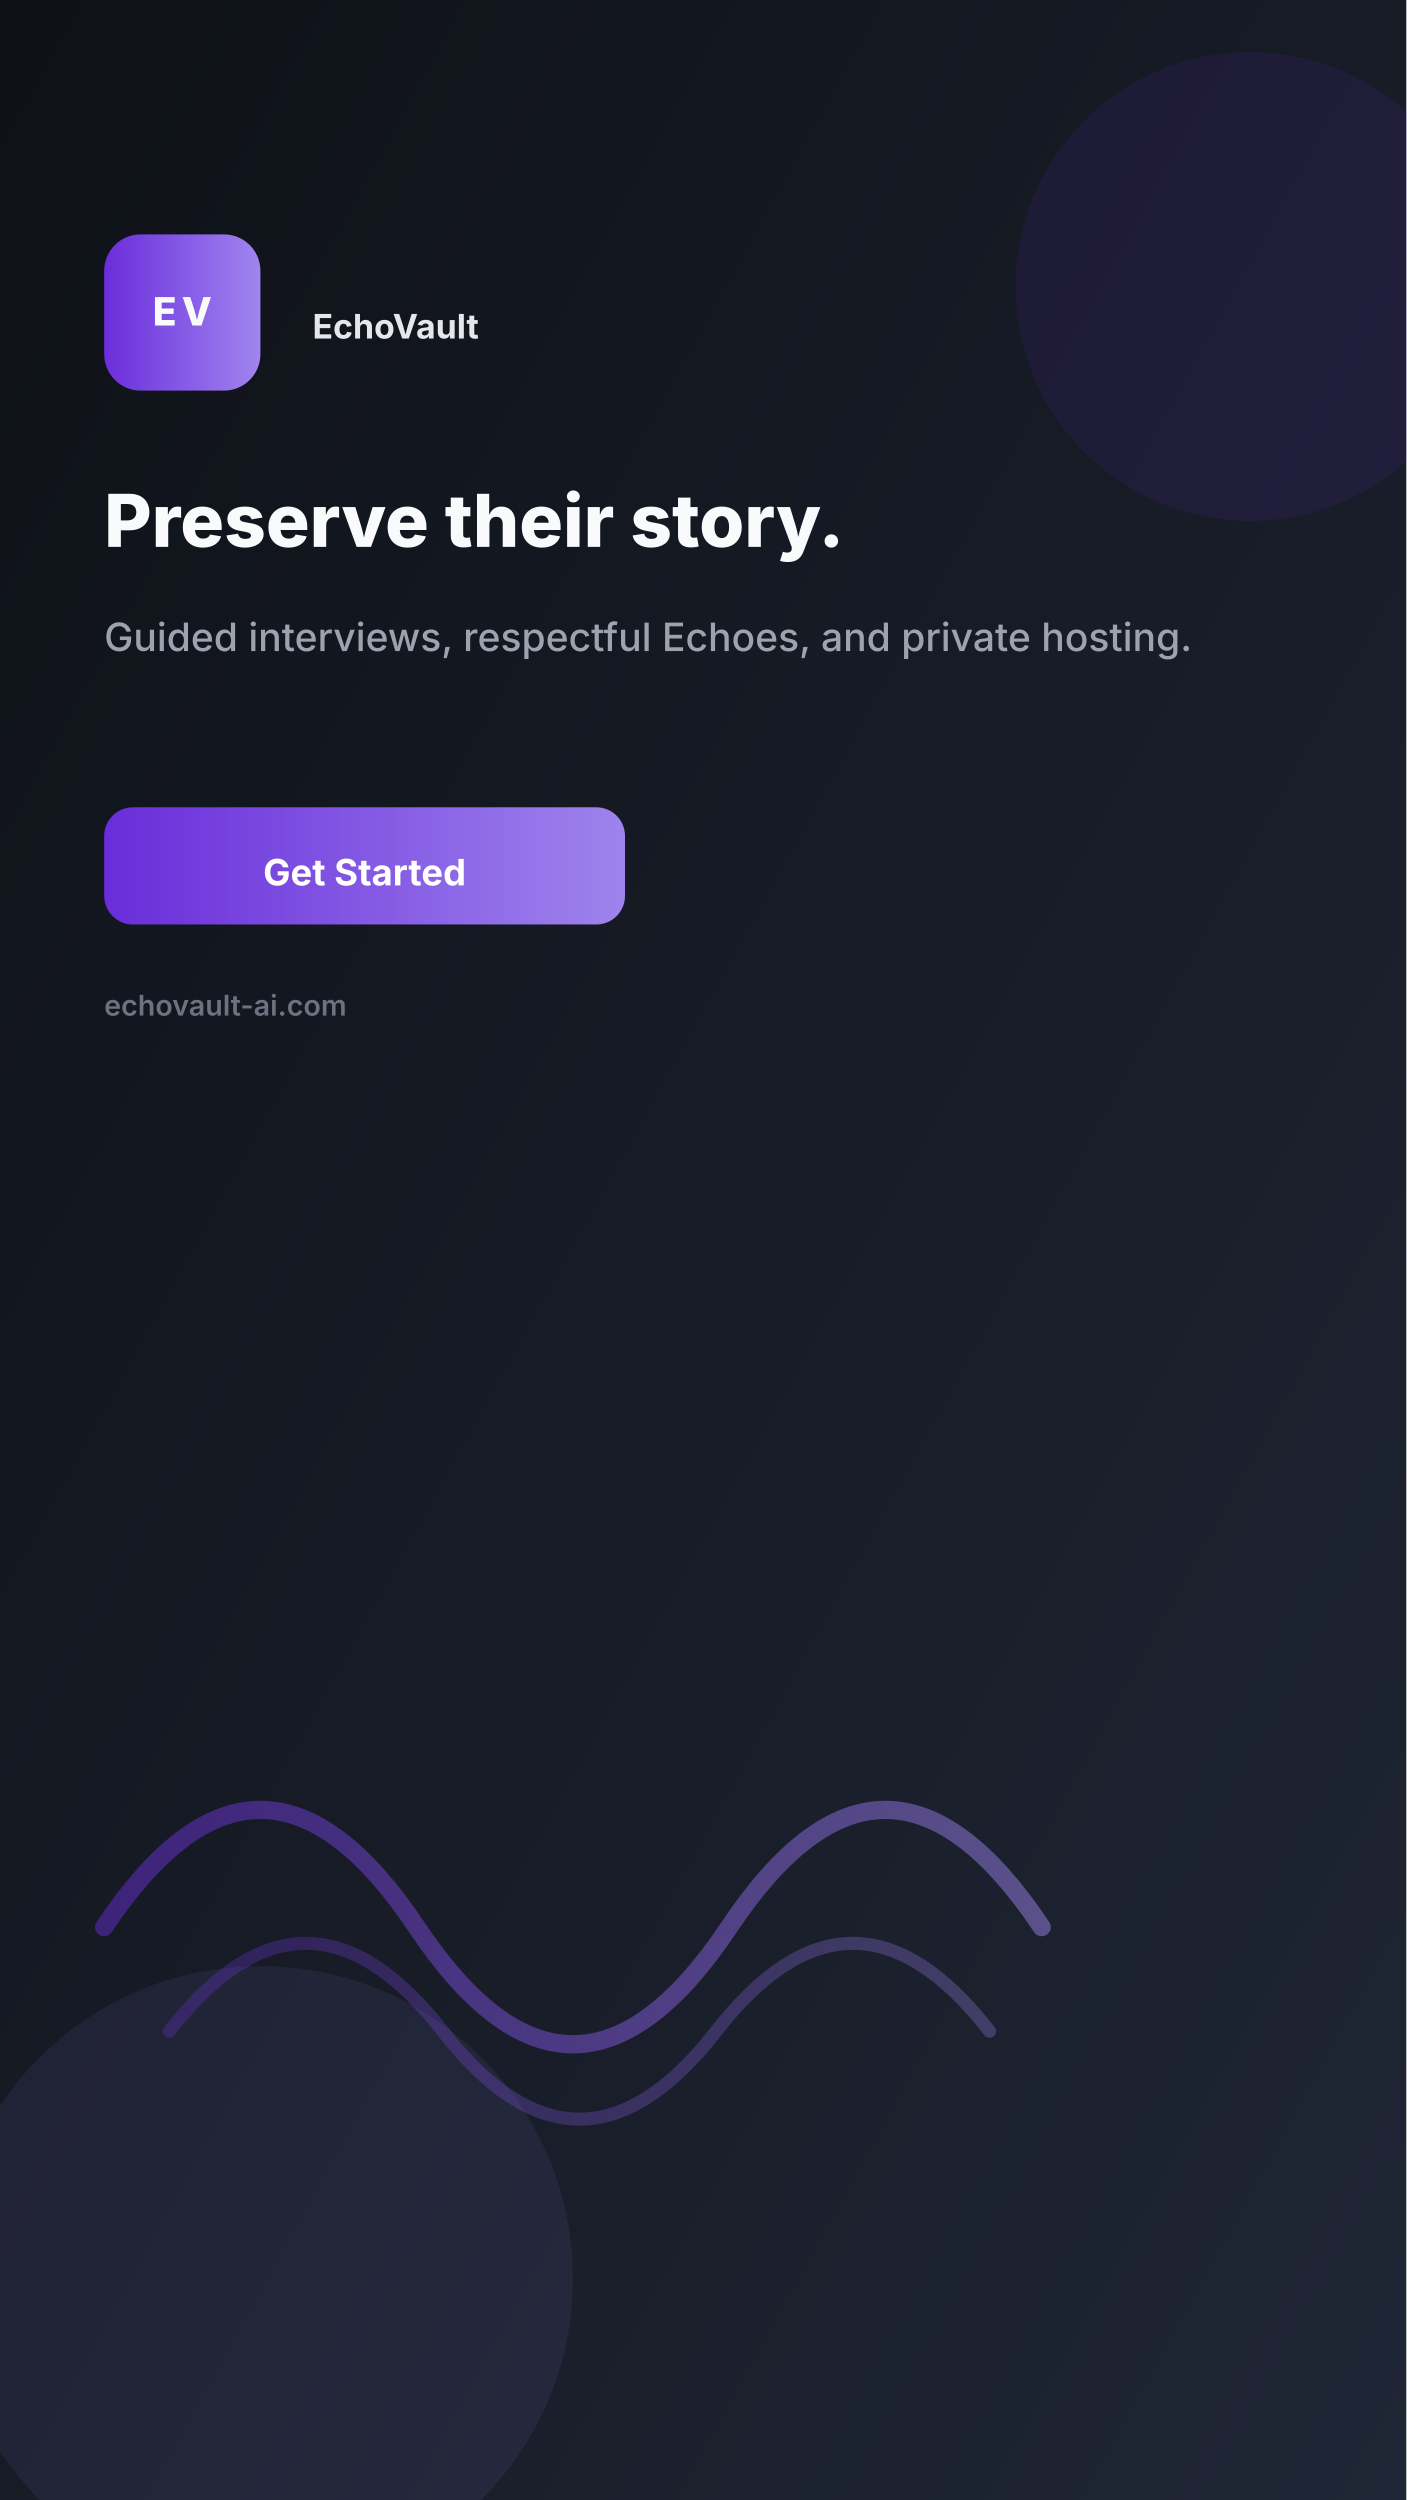
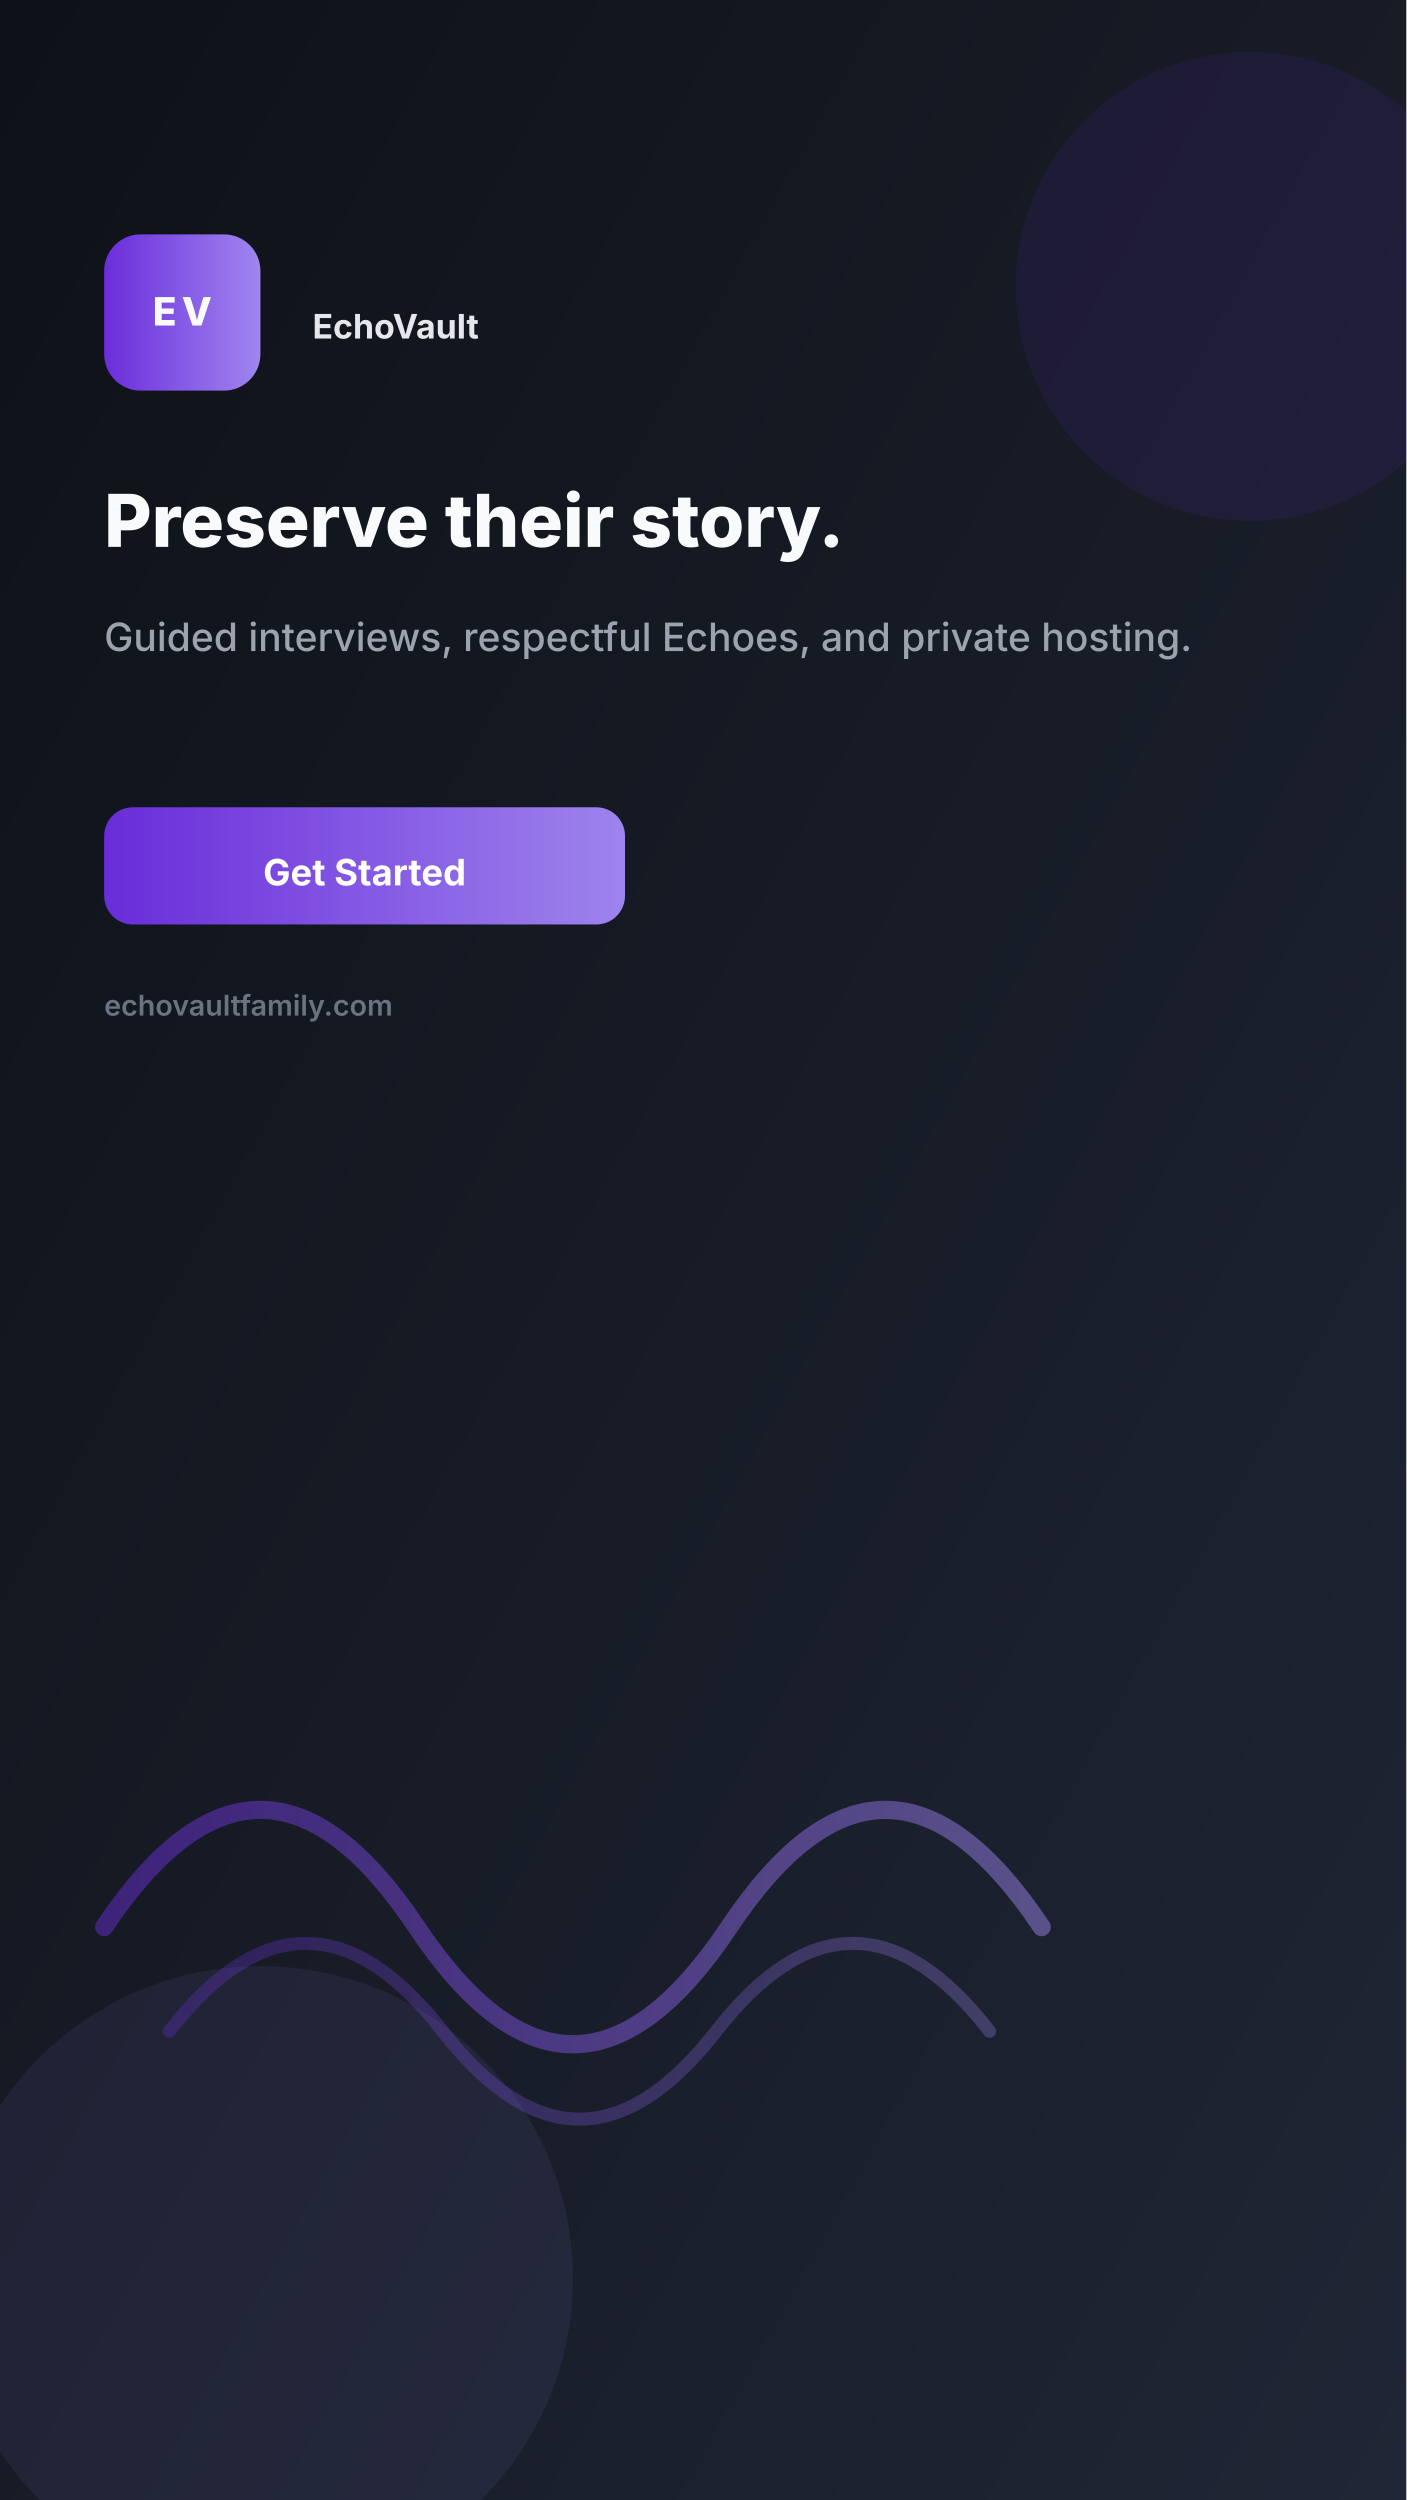
<svg xmlns="http://www.w3.org/2000/svg" width="1080" height="1920" viewBox="0 0 1080 1920" fill="none">
  <defs>
    <linearGradient id="storyBg" x1="0" y1="0" x2="1" y2="1">
      <stop offset="0%" stop-color="#0E1117" />
      <stop offset="100%" stop-color="#1F2635" />
    </linearGradient>
    <linearGradient id="storyAccent" x1="0" y1="0" x2="1" y2="0">
      <stop offset="0%" stop-color="#6F2EE5" />
      <stop offset="100%" stop-color="#A78BFA" />
    </linearGradient>
  </defs>
  <rect width="1080" height="1920" fill="url(#storyBg)" />
  <circle cx="960" cy="220" r="180" fill="rgba(111,46,229,0.1)" />
  <circle cx="200" cy="1750" r="240" fill="rgba(167,139,250,0.08)" />
  <rect x="80" y="180" width="120" height="120" rx="28" fill="url(#storyAccent)" opacity="0.95" />
  <text x="140" y="250" text-anchor="middle" fill="#F8FAFC" font-family="Inter, -apple-system, BlinkMacSystemFont, 'Segoe UI', sans-serif" font-size="30" font-weight="800" letter-spacing="4">EV</text>
  <text x="240" y="260" fill="#E5E7EB" font-family="Inter, -apple-system, BlinkMacSystemFont, 'Segoe UI', sans-serif" font-size="26" font-weight="700">EchoVault</text>
  <text x="80" y="420" fill="#F8FAFC" font-family="Inter, -apple-system, BlinkMacSystemFont, 'Segoe UI', sans-serif" font-size="56" font-weight="800" line-height="1.2">
    Preserve their story.
  </text>
  <text x="80" y="500" fill="#9CA3AF" font-family="Inter, -apple-system, BlinkMacSystemFont, 'Segoe UI', sans-serif" font-size="30" font-weight="500">
    Guided interviews, respectful Echoes, and private hosting.
  </text>
  <rect x="80" y="620" width="400" height="90" rx="22" fill="url(#storyAccent)" opacity="0.94" />
  <text x="280" y="680" text-anchor="middle" fill="#FFFFFF" font-family="Inter, -apple-system, BlinkMacSystemFont, 'Segoe UI', sans-serif" font-size="28" font-weight="700">Get Started</text>
-   <text x="80" y="780" fill="#6B7280" font-family="Inter, -apple-system, BlinkMacSystemFont, 'Segoe UI', sans-serif" font-size="22" font-weight="600">echovault-ai.com</text>
+   <text x="80" y="780" fill="#6B7280" font-family="Inter, -apple-system, BlinkMacSystemFont, 'Segoe UI', sans-serif" font-size="22" font-weight="600">echovaultfamily.com</text>
  <path d="M80 1480c80-120 160-120 240 0s160 120 240 0 160-120 240 0" stroke="url(#storyAccent)" stroke-width="14" fill="none" stroke-linecap="round" opacity="0.45" />
  <path d="M130 1560c70-90 140-90 210 0s140 90 210 0 140-90 210 0" stroke="url(#storyAccent)" stroke-width="10" fill="none" stroke-linecap="round" opacity="0.28" />
</svg>
